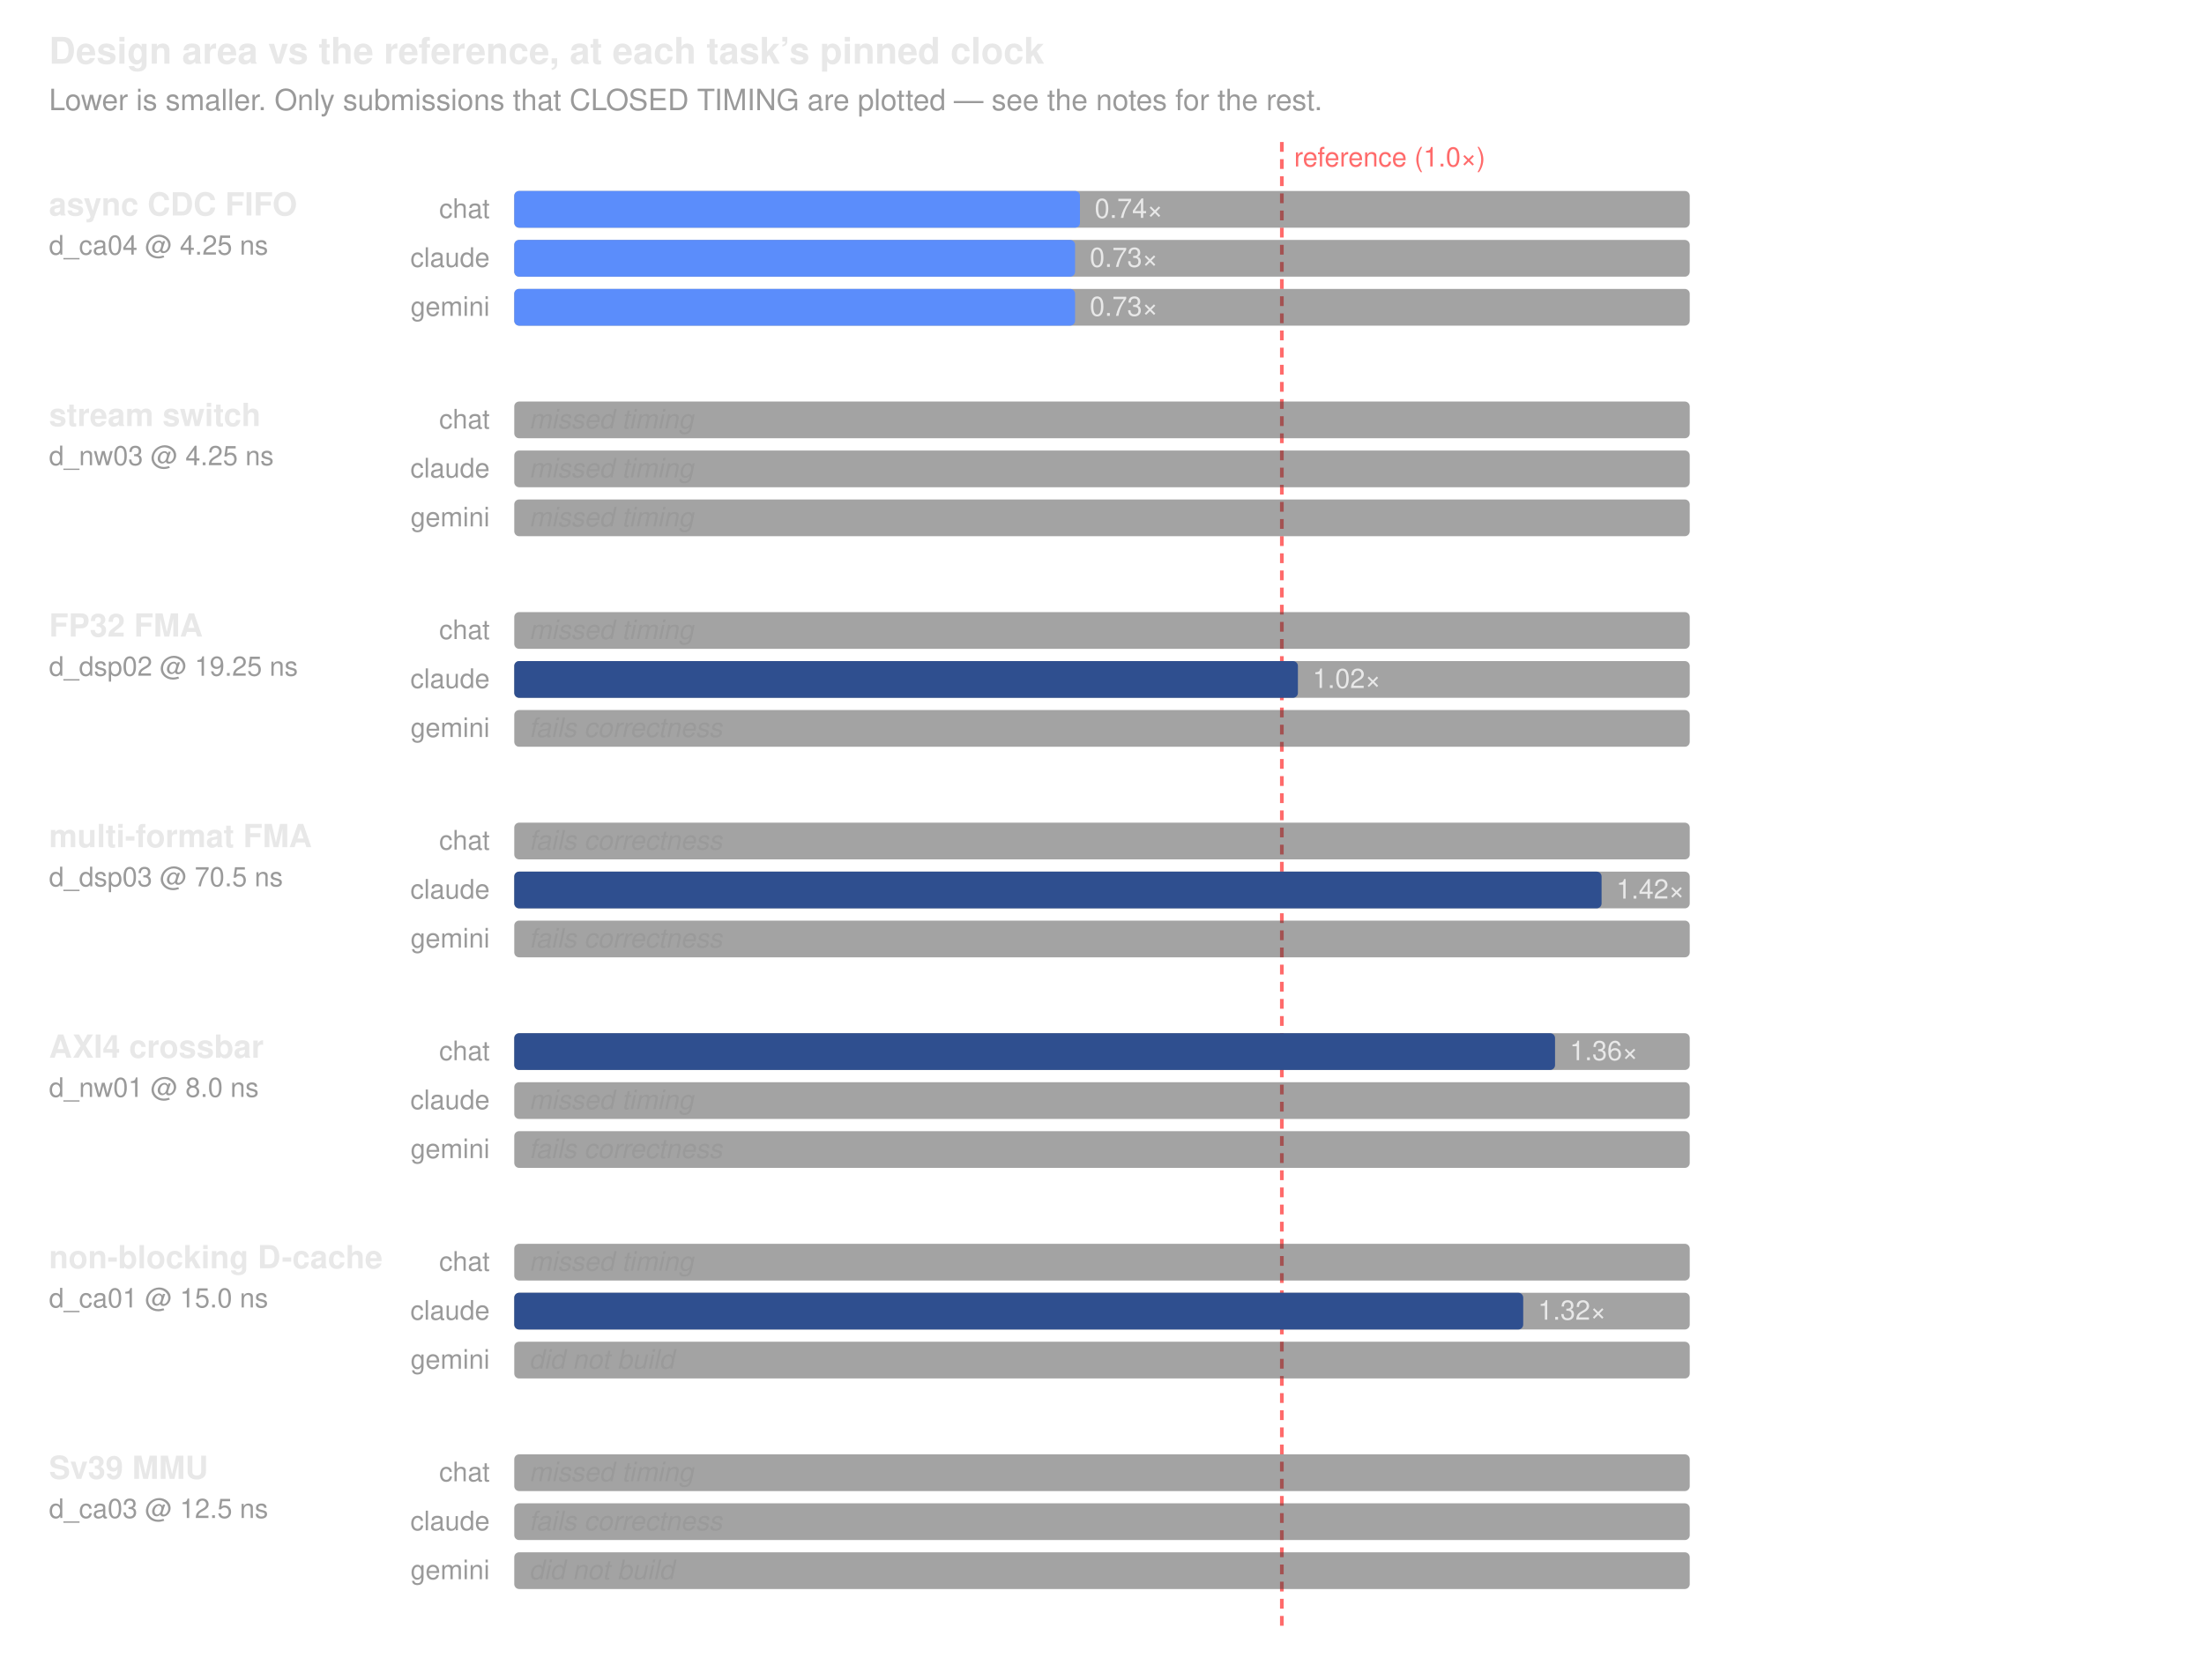
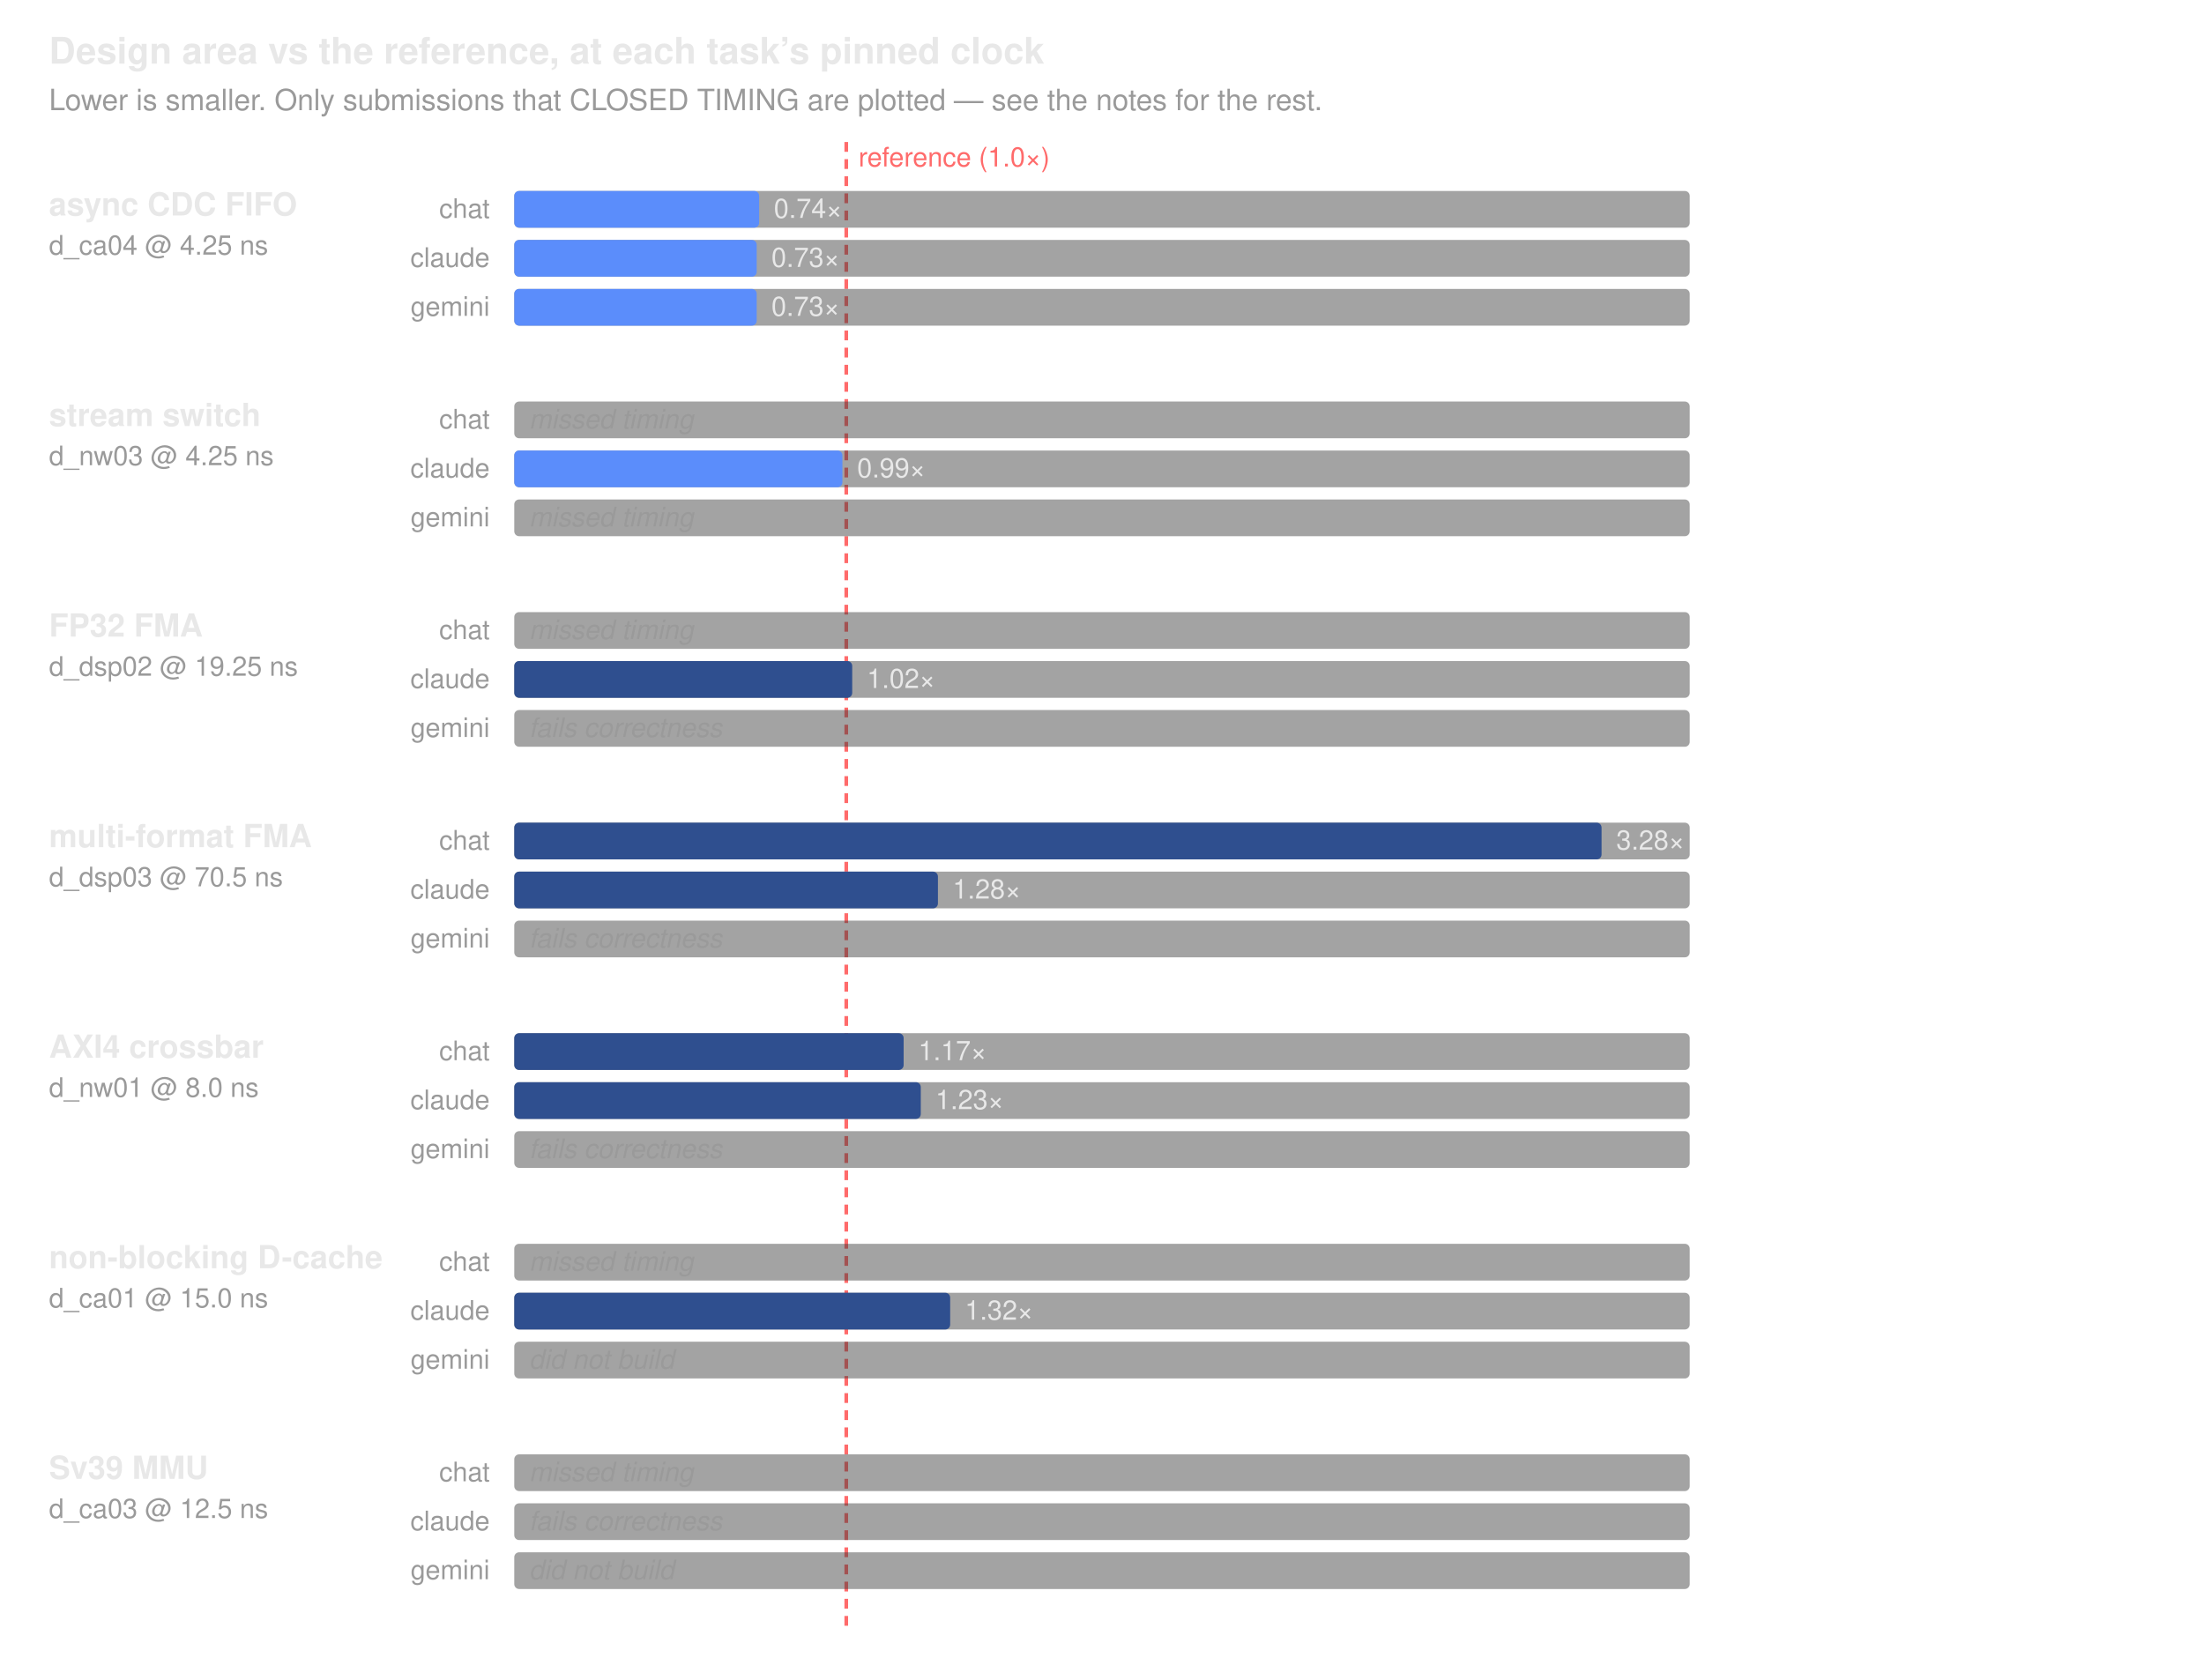
<svg xmlns="http://www.w3.org/2000/svg" viewBox="0 0 900 686" font-family="-apple-system,BlinkMacSystemFont,Segoe UI,Helvetica,Arial,sans-serif">
  <rect width="900" height="686" fill="none" />
  <text x="20" y="26" fill="#e8e8e8" font-size="15" font-weight="600">Design area vs the reference, at each task’s pinned clock</text>
  <text x="20" y="45" fill="#9a9a9a" font-size="12">Lower is smaller. Only submissions that CLOSED TIMING are plotted — see the notes for the rest.</text>
-   <line x1="523.439" y1="58" x2="523.439" y2="666" stroke="#ff6b6b" stroke-width="1.5" stroke-dasharray="4 3" />
-   <text x="528.439" y="68" fill="#ff6b6b" font-size="11">reference (1.0×)</text>
+   <line x1="345.57" y1="58" x2="345.57" y2="666" stroke="#ff6b6b" stroke-width="1.5" stroke-dasharray="4 3" />
+   <text x="350.57" y="68" fill="#ff6b6b" font-size="11">reference (1.0×)</text>
  <text x="20" y="88" fill="#e8e8e8" font-size="13" font-weight="600">async CDC FIFO</text>
  <text x="20" y="104" fill="#9a9a9a" font-size="11">d_ca04 @ 4.25 ns</text>
  <text x="200" y="89" fill="#9a9a9a" font-size="11" text-anchor="end">chat</text>
  <rect x="210" y="78" width="480" height="15" rx="2" fill="#333" opacity="0.45" />
-   <rect x="210" y="78" width="231" height="15" rx="2" fill="#5b8dfb" />
-   <text x="447" y="89" fill="#e8e8e8" font-size="11">0.74×</text>
+   <rect x="210" y="78" width="100" height="15" rx="2" fill="#5b8dfb" />
+   <text x="316" y="89" fill="#e8e8e8" font-size="11">0.74×</text>
  <text x="200" y="109" fill="#9a9a9a" font-size="11" text-anchor="end">claude</text>
  <rect x="210" y="98" width="480" height="15" rx="2" fill="#333" opacity="0.45" />
-   <rect x="210" y="98" width="229" height="15" rx="2" fill="#5b8dfb" />
-   <text x="445" y="109" fill="#e8e8e8" font-size="11">0.73×</text>
+   <rect x="210" y="98" width="99" height="15" rx="2" fill="#5b8dfb" />
+   <text x="315" y="109" fill="#e8e8e8" font-size="11">0.73×</text>
  <text x="200" y="129" fill="#9a9a9a" font-size="11" text-anchor="end">gemini</text>
  <rect x="210" y="118" width="480" height="15" rx="2" fill="#333" opacity="0.45" />
-   <rect x="210" y="118" width="229" height="15" rx="2" fill="#5b8dfb" />
-   <text x="445" y="129" fill="#e8e8e8" font-size="11">0.73×</text>
+   <rect x="210" y="118" width="99" height="15" rx="2" fill="#5b8dfb" />
+   <text x="315" y="129" fill="#e8e8e8" font-size="11">0.73×</text>
  <text x="20" y="174" fill="#e8e8e8" font-size="13" font-weight="600">stream switch</text>
  <text x="20" y="190" fill="#9a9a9a" font-size="11">d_nw03 @ 4.25 ns</text>
  <text x="200" y="175" fill="#9a9a9a" font-size="11" text-anchor="end">chat</text>
  <rect x="210" y="164" width="480" height="15" rx="2" fill="#333" opacity="0.45" />
  <text x="216" y="175" fill="#9a9a9a" font-size="11" font-style="italic">missed timing</text>
  <text x="200" y="195" fill="#9a9a9a" font-size="11" text-anchor="end">claude</text>
  <rect x="210" y="184" width="480" height="15" rx="2" fill="#333" opacity="0.45" />
-   <text x="216" y="195" fill="#9a9a9a" font-size="11" font-style="italic">missed timing</text>
+   <rect x="210" y="184" width="134" height="15" rx="2" fill="#5b8dfb" />
+   <text x="350" y="195" fill="#e8e8e8" font-size="11">0.99×</text>
  <text x="200" y="215" fill="#9a9a9a" font-size="11" text-anchor="end">gemini</text>
  <rect x="210" y="204" width="480" height="15" rx="2" fill="#333" opacity="0.45" />
  <text x="216" y="215" fill="#9a9a9a" font-size="11" font-style="italic">missed timing</text>
  <text x="20" y="260" fill="#e8e8e8" font-size="13" font-weight="600">FP32 FMA</text>
  <text x="20" y="276" fill="#9a9a9a" font-size="11">d_dsp02 @ 19.25 ns</text>
  <text x="200" y="261" fill="#9a9a9a" font-size="11" text-anchor="end">chat</text>
  <rect x="210" y="250" width="480" height="15" rx="2" fill="#333" opacity="0.45" />
  <text x="216" y="261" fill="#9a9a9a" font-size="11" font-style="italic">missed timing</text>
  <text x="200" y="281" fill="#9a9a9a" font-size="11" text-anchor="end">claude</text>
  <rect x="210" y="270" width="480" height="15" rx="2" fill="#333" opacity="0.45" />
-   <rect x="210" y="270" width="320" height="15" rx="2" fill="#2f4f8f" />
-   <text x="536" y="281" fill="#e8e8e8" font-size="11">1.02×</text>
+   <rect x="210" y="270" width="138" height="15" rx="2" fill="#2f4f8f" />
+   <text x="354" y="281" fill="#e8e8e8" font-size="11">1.02×</text>
  <text x="200" y="301" fill="#9a9a9a" font-size="11" text-anchor="end">gemini</text>
  <rect x="210" y="290" width="480" height="15" rx="2" fill="#333" opacity="0.45" />
  <text x="216" y="301" fill="#9a9a9a" font-size="11" font-style="italic">fails correctness</text>
  <text x="20" y="346" fill="#e8e8e8" font-size="13" font-weight="600">multi-format FMA</text>
  <text x="20" y="362" fill="#9a9a9a" font-size="11">d_dsp03 @ 70.5 ns</text>
  <text x="200" y="347" fill="#9a9a9a" font-size="11" text-anchor="end">chat</text>
  <rect x="210" y="336" width="480" height="15" rx="2" fill="#333" opacity="0.45" />
-   <text x="216" y="347" fill="#9a9a9a" font-size="11" font-style="italic">fails correctness</text>
+   <rect x="210" y="336" width="444" height="15" rx="2" fill="#2f4f8f" />
+   <text x="660" y="347" fill="#e8e8e8" font-size="11">3.28×</text>
  <text x="200" y="367" fill="#9a9a9a" font-size="11" text-anchor="end">claude</text>
  <rect x="210" y="356" width="480" height="15" rx="2" fill="#333" opacity="0.45" />
-   <rect x="210" y="356" width="444" height="15" rx="2" fill="#2f4f8f" />
-   <text x="660" y="367" fill="#e8e8e8" font-size="11">1.42×</text>
+   <rect x="210" y="356" width="173" height="15" rx="2" fill="#2f4f8f" />
+   <text x="389" y="367" fill="#e8e8e8" font-size="11">1.28×</text>
  <text x="200" y="387" fill="#9a9a9a" font-size="11" text-anchor="end">gemini</text>
  <rect x="210" y="376" width="480" height="15" rx="2" fill="#333" opacity="0.45" />
  <text x="216" y="387" fill="#9a9a9a" font-size="11" font-style="italic">fails correctness</text>
  <text x="20" y="432" fill="#e8e8e8" font-size="13" font-weight="600">AXI4 crossbar</text>
  <text x="20" y="448" fill="#9a9a9a" font-size="11">d_nw01 @ 8.0 ns</text>
  <text x="200" y="433" fill="#9a9a9a" font-size="11" text-anchor="end">chat</text>
  <rect x="210" y="422" width="480" height="15" rx="2" fill="#333" opacity="0.45" />
-   <rect x="210" y="422" width="425" height="15" rx="2" fill="#2f4f8f" />
-   <text x="641" y="433" fill="#e8e8e8" font-size="11">1.36×</text>
+   <rect x="210" y="422" width="159" height="15" rx="2" fill="#2f4f8f" />
+   <text x="375" y="433" fill="#e8e8e8" font-size="11">1.17×</text>
  <text x="200" y="453" fill="#9a9a9a" font-size="11" text-anchor="end">claude</text>
  <rect x="210" y="442" width="480" height="15" rx="2" fill="#333" opacity="0.45" />
-   <text x="216" y="453" fill="#9a9a9a" font-size="11" font-style="italic">missed timing</text>
+   <rect x="210" y="442" width="166" height="15" rx="2" fill="#2f4f8f" />
+   <text x="382" y="453" fill="#e8e8e8" font-size="11">1.23×</text>
  <text x="200" y="473" fill="#9a9a9a" font-size="11" text-anchor="end">gemini</text>
  <rect x="210" y="462" width="480" height="15" rx="2" fill="#333" opacity="0.45" />
  <text x="216" y="473" fill="#9a9a9a" font-size="11" font-style="italic">fails correctness</text>
  <text x="20" y="518" fill="#e8e8e8" font-size="13" font-weight="600">non-blocking D-cache</text>
  <text x="20" y="534" fill="#9a9a9a" font-size="11">d_ca01 @ 15.0 ns</text>
  <text x="200" y="519" fill="#9a9a9a" font-size="11" text-anchor="end">chat</text>
  <rect x="210" y="508" width="480" height="15" rx="2" fill="#333" opacity="0.45" />
  <text x="216" y="519" fill="#9a9a9a" font-size="11" font-style="italic">missed timing</text>
  <text x="200" y="539" fill="#9a9a9a" font-size="11" text-anchor="end">claude</text>
  <rect x="210" y="528" width="480" height="15" rx="2" fill="#333" opacity="0.45" />
-   <rect x="210" y="528" width="412" height="15" rx="2" fill="#2f4f8f" />
-   <text x="628" y="539" fill="#e8e8e8" font-size="11">1.32×</text>
+   <rect x="210" y="528" width="178" height="15" rx="2" fill="#2f4f8f" />
+   <text x="394" y="539" fill="#e8e8e8" font-size="11">1.32×</text>
  <text x="200" y="559" fill="#9a9a9a" font-size="11" text-anchor="end">gemini</text>
  <rect x="210" y="548" width="480" height="15" rx="2" fill="#333" opacity="0.45" />
  <text x="216" y="559" fill="#9a9a9a" font-size="11" font-style="italic">did not build</text>
  <text x="20" y="604" fill="#e8e8e8" font-size="13" font-weight="600">Sv39 MMU</text>
  <text x="20" y="620" fill="#9a9a9a" font-size="11">d_ca03 @ 12.5 ns</text>
  <text x="200" y="605" fill="#9a9a9a" font-size="11" text-anchor="end">chat</text>
  <rect x="210" y="594" width="480" height="15" rx="2" fill="#333" opacity="0.45" />
  <text x="216" y="605" fill="#9a9a9a" font-size="11" font-style="italic">missed timing</text>
  <text x="200" y="625" fill="#9a9a9a" font-size="11" text-anchor="end">claude</text>
  <rect x="210" y="614" width="480" height="15" rx="2" fill="#333" opacity="0.45" />
  <text x="216" y="625" fill="#9a9a9a" font-size="11" font-style="italic">fails correctness</text>
  <text x="200" y="645" fill="#9a9a9a" font-size="11" text-anchor="end">gemini</text>
  <rect x="210" y="634" width="480" height="15" rx="2" fill="#333" opacity="0.45" />
  <text x="216" y="645" fill="#9a9a9a" font-size="11" font-style="italic">did not build</text>
</svg>
